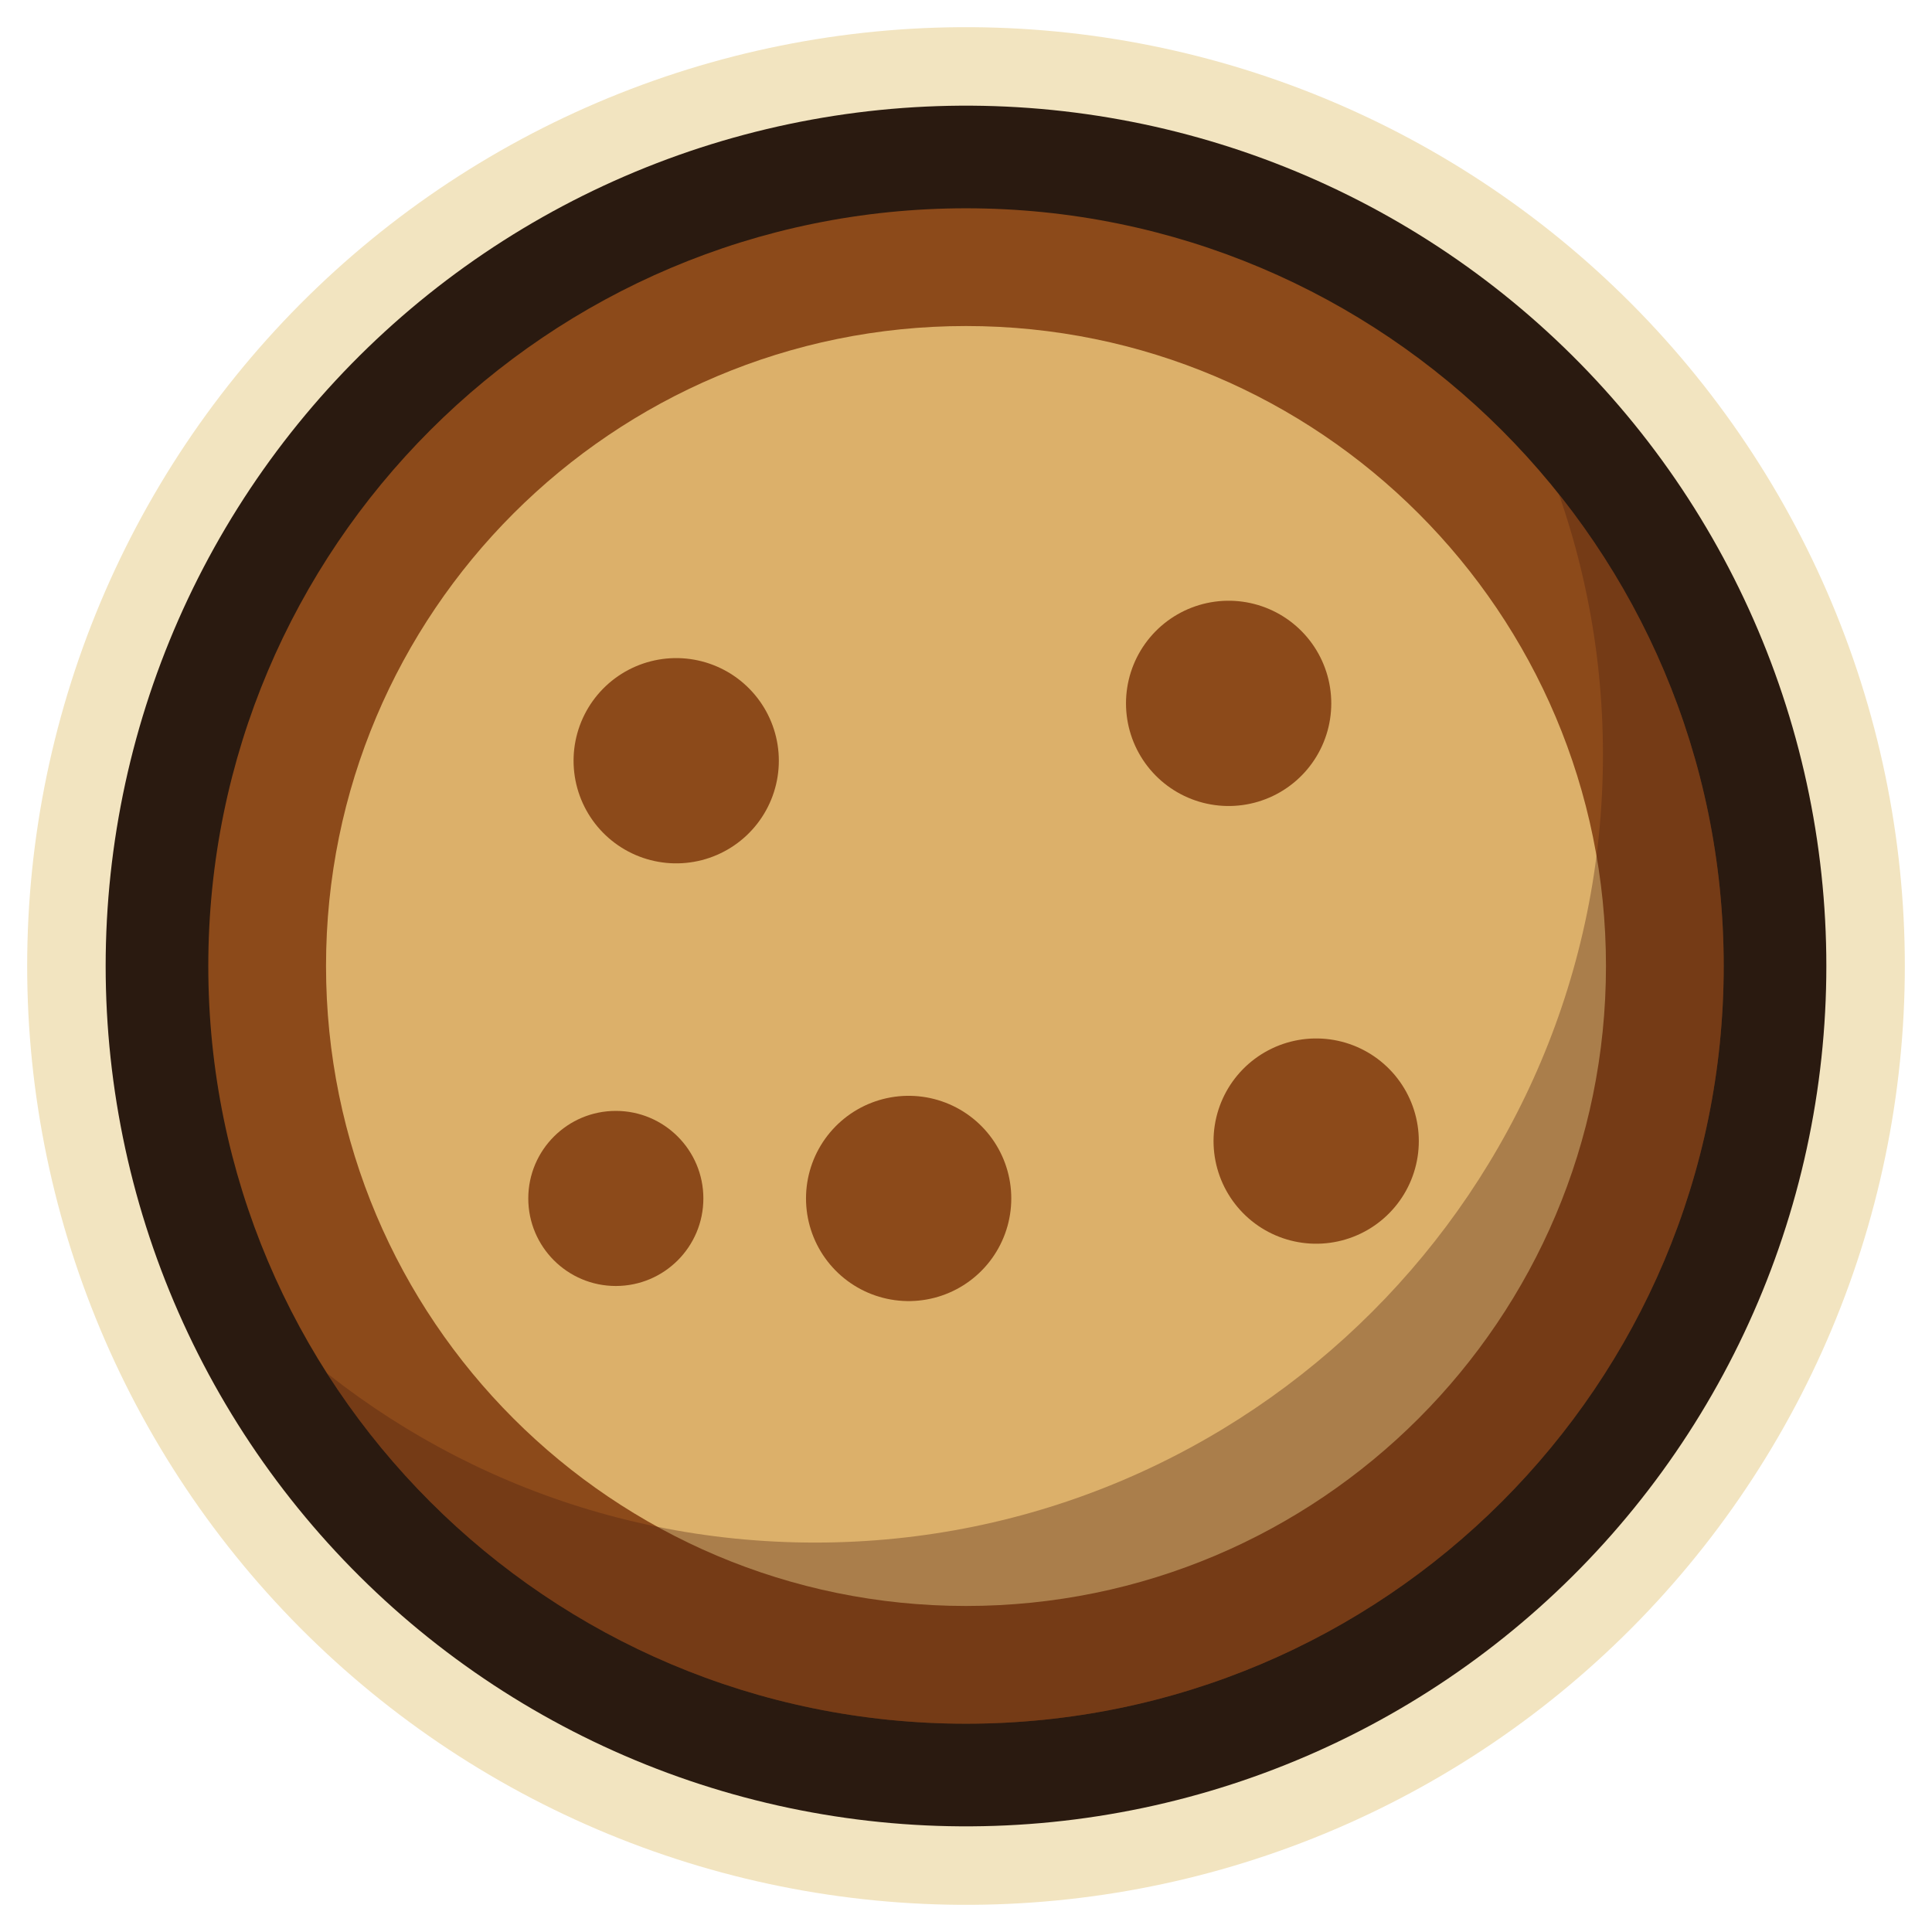
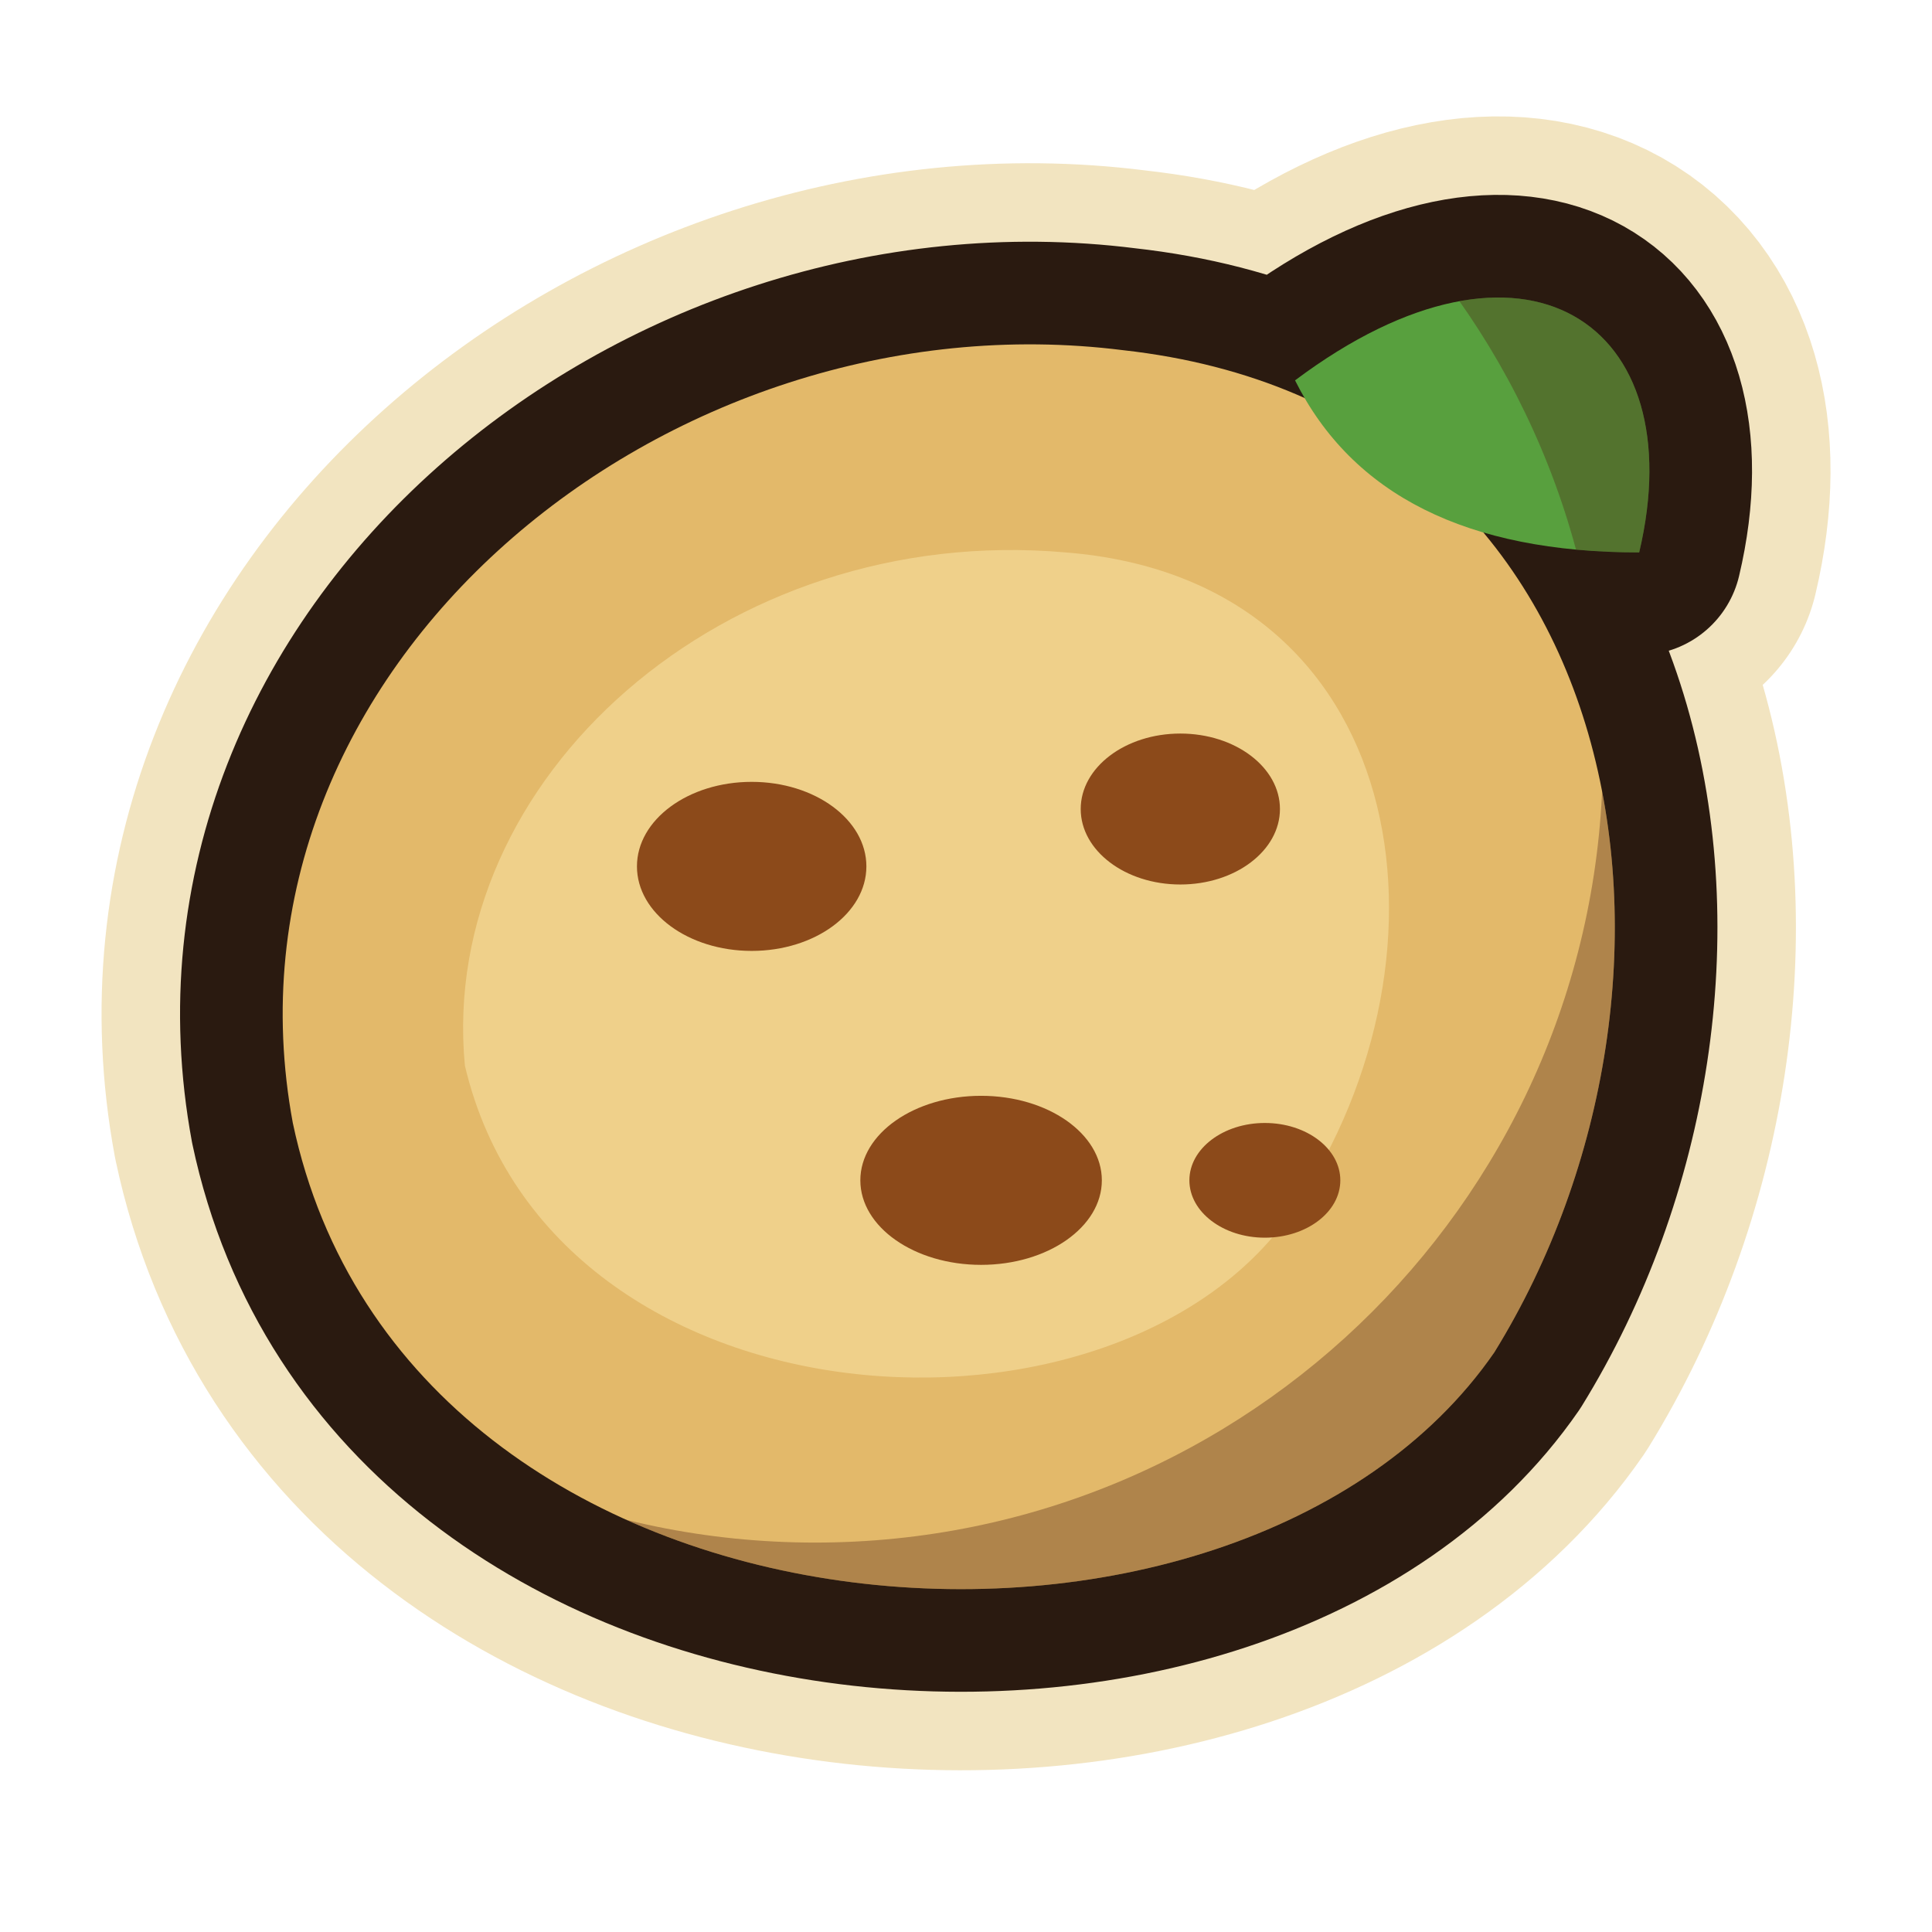
<svg xmlns="http://www.w3.org/2000/svg" viewBox="0 0 64 64" role="img" aria-label="flatbread">
  <g fill="#f2e4c0" stroke="#f2e4c0" stroke-linejoin="round" stroke-linecap="round">
-     <path d="M32 32h0" stroke-width="62.2" />
+     <path stroke-width="12" d="M9.7 37.2C6.9 22.1 22.1 9.7 37.2 11.6C54.3 13.5 57.1 32.5 49.5 44.8C41 57.1 13.5 55.2 9.7 37.2ZM15.4 35.3C14.5 25.8 24 17.3 35.3 18.3C46.7 19.2 48.6 31.5 42.9 40C37.2 48.6 18.3 47.6 15.4 35.3ZM21.1 28.7a3.8 2.8 0 1 1 7.6 0a3.8 2.8 0 1 1-7.6 0zM35.8 26.8a3.3 2.5 0 1 1 6.6 0a3.3 2.5 0 1 1-6.6 0zM28.5 39.1a4 2.8 0 1 1 8 0a4 2.8 0 1 1-8 0zM39.4 39.1a2.5 1.9 0 1 1 5 0a2.5 1.9 0 1 1-5 0zM42.9 12.6C50.5 6.9 56.1 10.7 54.3 18.3C48.6 18.3 44.8 16.4 42.9 12.6Z" />
  </g>
  <g fill="#2a1a10" stroke="#2a1a10" stroke-linejoin="round" stroke-linecap="round">
-     <path d="M32 32h0" stroke-width="57" />
+     <path stroke-width="6.8" d="M9.7 37.2C6.9 22.1 22.1 9.7 37.2 11.6C54.3 13.5 57.1 32.5 49.5 44.8C41 57.1 13.5 55.2 9.7 37.2ZM15.4 35.3C14.5 25.8 24 17.3 35.3 18.3C46.7 19.2 48.6 31.5 42.9 40C37.2 48.6 18.3 47.6 15.4 35.3ZM21.1 28.7a3.8 2.8 0 1 1 7.6 0a3.8 2.8 0 1 1-7.6 0zM35.8 26.8a3.3 2.5 0 1 1 6.6 0a3.3 2.5 0 1 1-6.6 0zM28.5 39.1a4 2.8 0 1 1 8 0a4 2.8 0 1 1-8 0zM39.4 39.1a2.5 1.9 0 1 1 5 0a2.5 1.9 0 1 1-5 0zM42.9 12.6C50.5 6.9 56.1 10.7 54.3 18.3C48.6 18.3 44.8 16.4 42.9 12.6Z" />
  </g>
-   <circle cx="32" cy="32" r="25.1" fill="#8c4a1a" />
-   <circle cx="32" cy="32" r="21.2" fill="#dcb06a" />
-   <path stroke="#8c4a1a" stroke-linecap="round" stroke-width="6.8" d="M22.4 25.2h0M40.7 23.3h0M30.1 39.7h0M43.6 37.8h0" />
-   <circle cx="20.4" cy="39.7" r="2.9" fill="#8c4a1a" />
+   <path d="M9.7 37.2C6.9 22.1 22.1 9.7 37.2 11.6C54.3 13.5 57.1 32.5 49.5 44.8C41 57.1 13.5 55.2 9.7 37.2Z" fill="#e3b96a" />
+   <path d="M15.4 35.3C14.5 25.8 24 17.3 35.3 18.3C46.7 19.2 48.6 31.5 42.9 40C37.2 48.6 18.3 47.6 15.4 35.3Z" fill="#efd08a" />
+   <path fill="#8c4a1a" d="M21.1 28.7a3.8 2.8 0 1 1 7.6 0a3.8 2.8 0 1 1-7.6 0zM35.8 26.8a3.3 2.5 0 1 1 6.6 0a3.3 2.5 0 1 1-6.6 0zM28.5 39.1a4 2.8 0 1 1 8 0a4 2.8 0 1 1-8 0zM39.4 39.1a2.5 1.9 0 1 1 5 0a2.5 1.9 0 1 1-5 0z" />
+   <path d="M42.9 12.6C50.5 6.9 56.1 10.7 54.3 18.3C48.6 18.3 44.8 16.4 42.9 12.6Z" fill="#58a03e" />
  <defs>
    <clipPath id="hl-ico-flatbread">
-       <circle cx="32" cy="32" r="25.1" />
+       <path d="M9.7 37.2C6.9 22.1 22.1 9.7 37.2 11.6C54.3 13.5 57.1 32.5 49.5 44.8C41 57.1 13.5 55.2 9.7 37.2ZM15.4 35.3C14.5 25.8 24 17.3 35.3 18.3C46.7 19.2 48.6 31.5 42.9 40C37.2 48.6 18.3 47.6 15.4 35.3ZM21.1 28.7a3.8 2.8 0 1 1 7.6 0a3.8 2.8 0 1 1-7.6 0zM35.8 26.8a3.3 2.5 0 1 1 6.6 0a3.3 2.5 0 1 1-6.6 0zM28.5 39.1a4 2.8 0 1 1 8 0a4 2.8 0 1 1-8 0zM39.4 39.1a2.5 1.9 0 1 1 5 0a2.5 1.9 0 1 1-5 0zM42.9 12.6C50.5 6.9 56.1 10.7 54.3 18.3C48.6 18.3 44.8 16.4 42.9 12.6Z" />
    </clipPath>
  </defs>
  <path d="M2.9 2.9h58.2v58.2h-58.2zM.9 25a26.1 26.1 0 1 0 52.2 0a26.1 26.1 0 1 0-52.2 0z" fill="#4a1c10" opacity=".34" fill-rule="evenodd" clip-path="url(#hl-ico-flatbread)" />
</svg>
